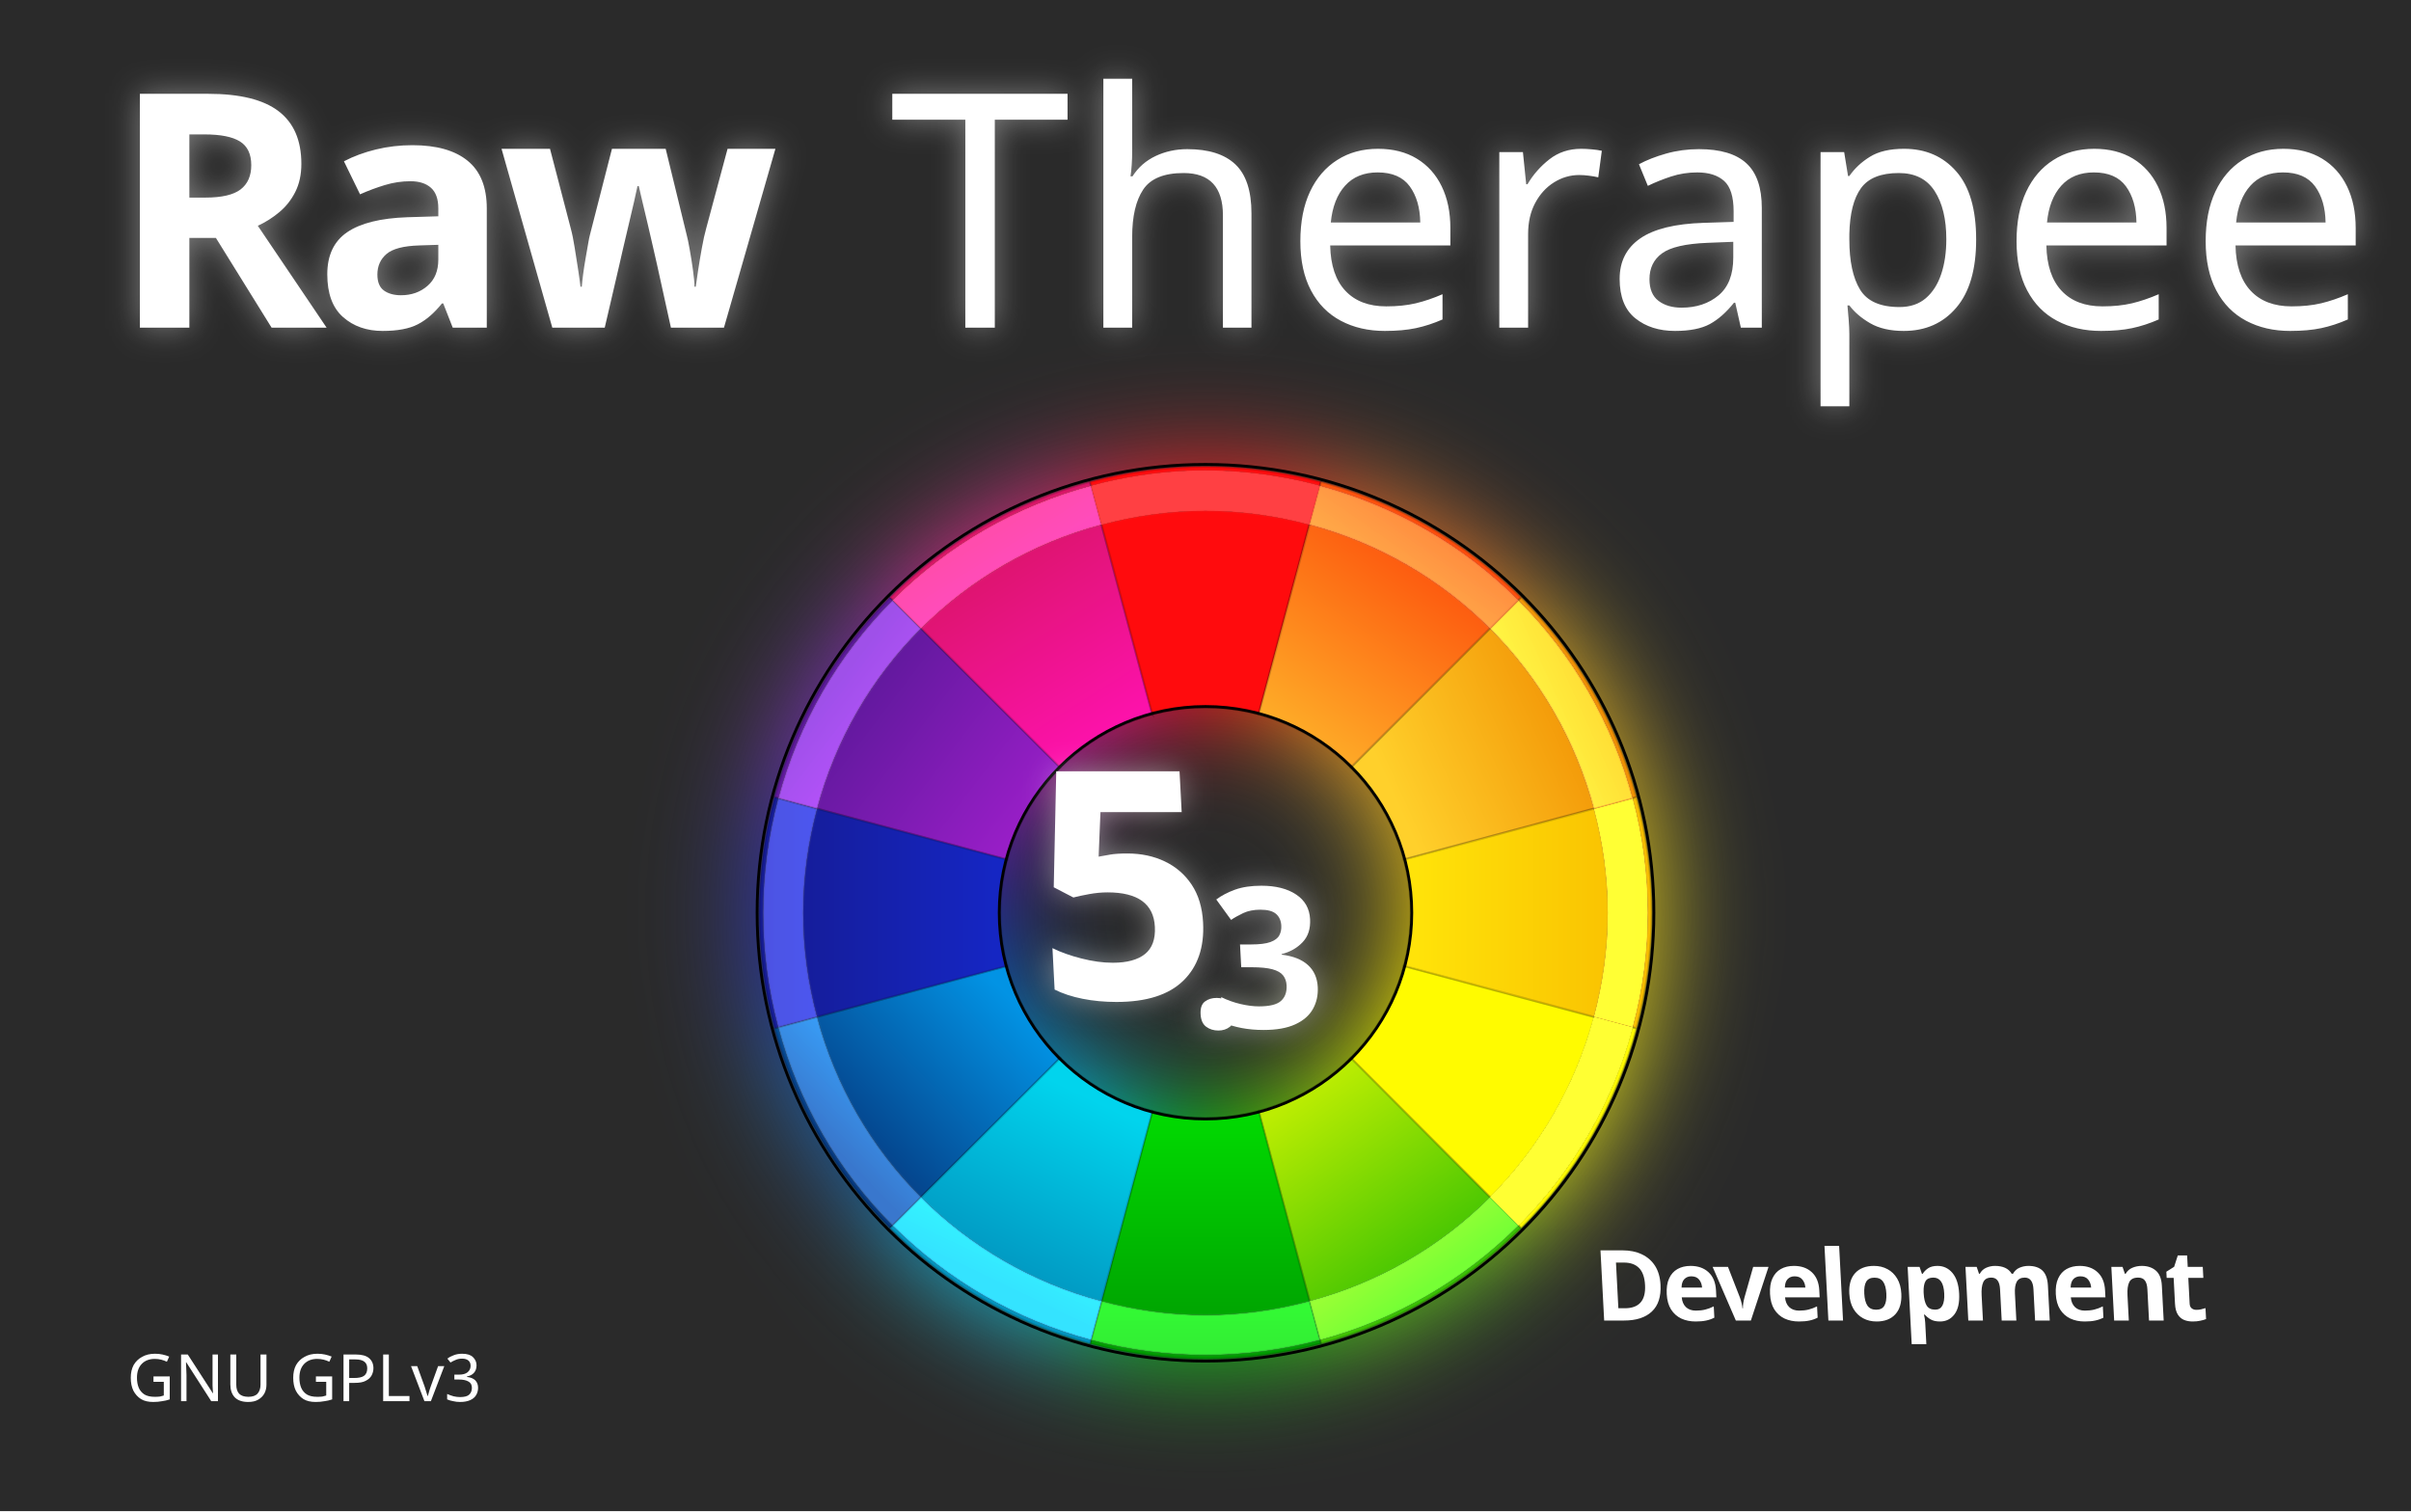
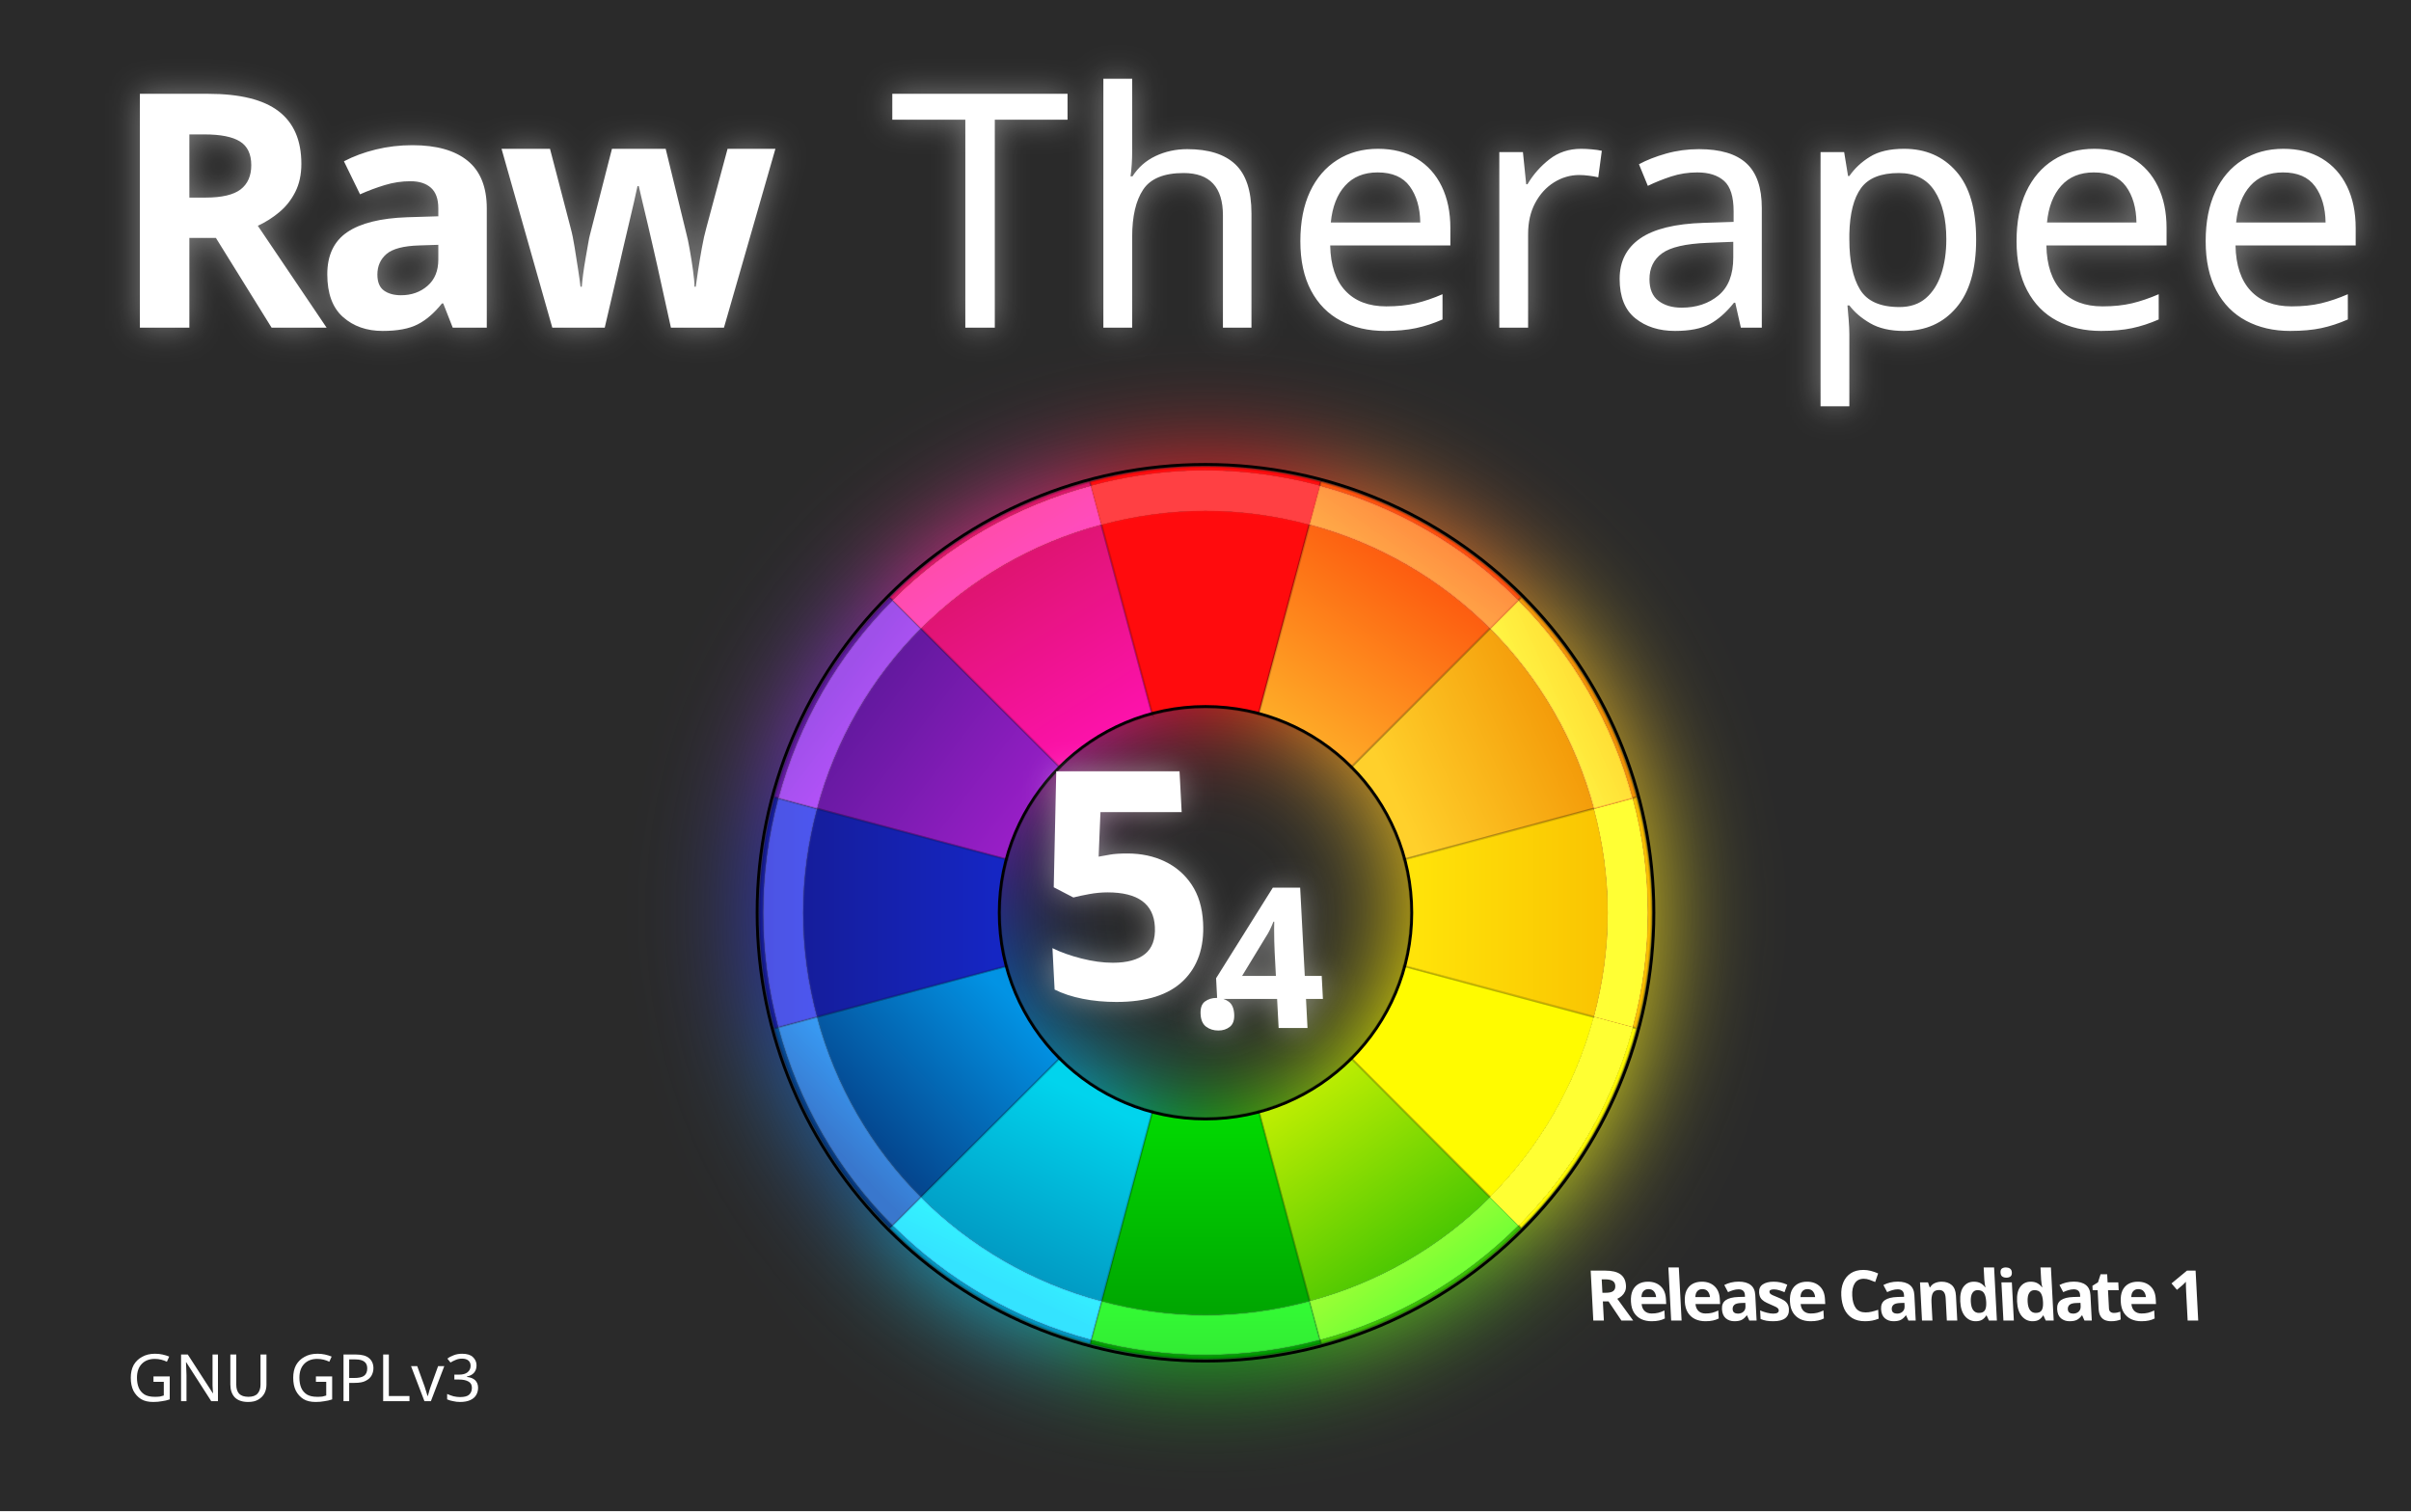
<svg xmlns="http://www.w3.org/2000/svg" xmlns:xlink="http://www.w3.org/1999/xlink" width="552" height="346" viewBox="0 0 146.05 91.546" version="1.1" id="svg783">
  <defs id="defs777">
    <filter id="filter3580" x="-0.2" y="-0.2" width="1.4" height="1.4" style="color-interpolation-filters:sRGB">
      <feGaussianBlur result="result91" stdDeviation="5" id="feGaussianBlur3582" />
      <feComposite operator="over" in="SourceGraphic" in2="result91" id="feComposite3584" />
    </filter>
    <linearGradient xlink:href="#linearGradient3962-8" id="linearGradient3697" gradientUnits="userSpaceOnUse" gradientTransform="matrix(0.9730154,0,0,0.9730154,0.02024555,6.491612)" x1="89.694" y1="102.901" x2="77.582" y2="85.401" />
    <linearGradient id="linearGradient3962-8">
      <stop id="stop3964-8" offset="0" style="stop-color:#38c102;stop-opacity:1" />
      <stop id="stop3966-8" offset="1" style="stop-color:#bced02;stop-opacity:1;" />
    </linearGradient>
    <linearGradient xlink:href="#linearGradient3954-7" id="linearGradient3699" gradientUnits="userSpaceOnUse" gradientTransform="matrix(0.9730154,0,0,0.9730154,0.02024555,6.491612)" x1="69.426" y1="109.566" x2="69.426" y2="87.778" />
    <linearGradient id="linearGradient3954-7">
      <stop id="stop3956-7" offset="0" style="stop-color:#009a01;stop-opacity:1" />
      <stop id="stop3958-6" offset="1" style="stop-color:#01d901;stop-opacity:1;" />
    </linearGradient>
    <linearGradient xlink:href="#linearGradient4002-3" id="linearGradient3701" gradientUnits="userSpaceOnUse" gradientTransform="matrix(0.9730154,0,0,0.9730154,0.02024555,6.491612)" x1="35.142" y1="47.984" x2="51.941" y2="60.841" />
    <linearGradient id="linearGradient4002-3">
      <stop id="stop4004-0" offset="0" style="stop-color:#5a1898;stop-opacity:1" />
      <stop id="stop4006-3" offset="1" style="stop-color:#971ec6;stop-opacity:1" />
    </linearGradient>
    <linearGradient xlink:href="#linearGradient4024-9" id="linearGradient3703" gradientUnits="userSpaceOnUse" gradientTransform="matrix(0.9730154,0,0,0.9730154,0.02024555,6.491612)" x1="35.907" y1="92.042" x2="51.054" y2="77.181" />
    <linearGradient id="linearGradient4024-9">
      <stop id="stop4026-2" offset="0" style="stop-color:#053980;stop-opacity:1" />
      <stop id="stop4028-5" offset="1" style="stop-color:#0293e4;stop-opacity:1;" />
    </linearGradient>
    <linearGradient xlink:href="#linearGradient4018-0" id="linearGradient3705" gradientUnits="userSpaceOnUse" gradientTransform="matrix(0.9730154,0,0,0.9730154,0.02024555,6.491612)" x1="28.166" y1="69.663" x2="49.507" y2="69.663" />
    <linearGradient id="linearGradient4018-0">
      <stop id="stop4020-5" offset="0" style="stop-color:#151b92;stop-opacity:1" />
      <stop id="stop4022-9" offset="1" style="stop-color:#1526c3;stop-opacity:1" />
    </linearGradient>
    <linearGradient xlink:href="#linearGradient3978-6" id="linearGradient3707" gradientUnits="userSpaceOnUse" gradientTransform="matrix(0.9730154,0,0,0.9730154,0.02024555,6.491612)" x1="104.454" y1="50.127" x2="85.539" y2="58.698" />
    <linearGradient id="linearGradient3978-6">
      <stop style="stop-color:#f18e01;stop-opacity:1;" offset="0" id="stop4040-9" />
      <stop id="stop3982-2" offset="1" style="stop-color:#ffd02b;stop-opacity:1;" />
    </linearGradient>
    <linearGradient xlink:href="#linearGradient3994-4" id="linearGradient3709" gradientUnits="userSpaceOnUse" gradientTransform="matrix(0.9730154,0,0,0.9730154,0.02024555,6.491612)" x1="48.471" y1="35.151" x2="59.551" y2="52.829" />
    <linearGradient id="linearGradient3994-4">
      <stop id="stop3996-7" offset="0" style="stop-color:#d91566;stop-opacity:1" />
      <stop id="stop3998-7" offset="1" style="stop-color:#fc12aa;stop-opacity:1" />
    </linearGradient>
    <linearGradient xlink:href="#linearGradient3970-4" id="linearGradient3711" gradientUnits="userSpaceOnUse" gradientTransform="matrix(0.9730154,0,0,0.9730154,0.02024555,6.491612)" x1="108.907" y1="70.388" x2="87.603" y2="70.388" />
    <linearGradient id="linearGradient3970-4">
      <stop id="stop3972-8" offset="0" style="stop-color:#f8bc00;stop-opacity:1;" />
      <stop id="stop3974-1" offset="1" style="stop-color:#ffe309;stop-opacity:1;" />
    </linearGradient>
    <linearGradient xlink:href="#linearGradient3946-8" id="linearGradient3713" gradientUnits="userSpaceOnUse" gradientTransform="matrix(0.9730154,0,0,0.9730154,0.02024555,6.491612)" x1="49.885" y1="103.258" x2="58.13" y2="86.116" />
    <linearGradient id="linearGradient3946-8">
      <stop id="stop3948-9" offset="0" style="stop-color:#0193be;stop-opacity:1;" />
      <stop id="stop3950-3" offset="1" style="stop-color:#01d4ed;stop-opacity:1;" />
    </linearGradient>
    <linearGradient xlink:href="#linearGradient3986-8" id="linearGradient3715" gradientUnits="userSpaceOnUse" gradientTransform="matrix(0.9730154,0,0,0.9730154,0.02024555,6.491612)" x1="90.159" y1="35.44" x2="77.582" y2="53.59" />
    <linearGradient id="linearGradient3986-8">
      <stop id="stop3988-0" offset="0" style="stop-color:#fd4c0b;stop-opacity:1" />
      <stop id="stop3990-2" offset="1" style="stop-color:#feab27;stop-opacity:1;" />
    </linearGradient>
    <filter id="filter4905" x="0" y="0" width="1" height="1" style="color-interpolation-filters:sRGB">
      <feFlood id="feFlood4907" result="result1" flood-opacity="0" flood-color="rgb(255,255,255)" />
      <feBlend id="feBlend4909" in2="SourceGraphic" mode="normal" result="result2" />
      <feComposite id="feComposite4911" in2="SourceGraphic" k2="1.2" operator="arithmetic" result="result3" k1="0" k4="0.2" k3="0" />
      <feComposite id="feComposite4913" in2="SourceGraphic" operator="in" />
    </filter>
    <linearGradient xlink:href="#linearGradient3962-8" id="linearGradient3677" gradientUnits="userSpaceOnUse" gradientTransform="matrix(0.9799792,0,0,0.9799792,-15.63941,-144.6801)" x1="89.694" y1="102.901" x2="77.582" y2="85.401" />
    <linearGradient xlink:href="#linearGradient3954-7" id="linearGradient3679" gradientUnits="userSpaceOnUse" gradientTransform="matrix(0.9799792,0,0,0.9799792,-15.63941,-144.6801)" x1="69.426" y1="109.566" x2="69.426" y2="87.778" />
    <linearGradient xlink:href="#linearGradient4002-3" id="linearGradient3681" gradientUnits="userSpaceOnUse" gradientTransform="matrix(0.9799792,0,0,0.9799792,-15.63941,-144.6801)" x1="35.142" y1="47.984" x2="51.941" y2="60.841" />
    <linearGradient xlink:href="#linearGradient4024-9" id="linearGradient3683" gradientUnits="userSpaceOnUse" gradientTransform="matrix(0.9799792,0,0,0.9799792,-15.63941,-144.6801)" x1="35.907" y1="92.042" x2="51.054" y2="77.181" />
    <linearGradient xlink:href="#linearGradient4018-0" id="linearGradient3685" gradientUnits="userSpaceOnUse" gradientTransform="matrix(0.9799792,0,0,0.9799792,-15.63941,-144.6801)" x1="28.166" y1="69.663" x2="49.507" y2="69.663" />
    <linearGradient xlink:href="#linearGradient3978-6" id="linearGradient3687" gradientUnits="userSpaceOnUse" gradientTransform="matrix(0.9799792,0,0,0.9799792,-15.63941,-144.6801)" x1="104.454" y1="50.127" x2="85.539" y2="58.698" />
    <linearGradient xlink:href="#linearGradient3994-4" id="linearGradient3689" gradientUnits="userSpaceOnUse" gradientTransform="matrix(0.9799792,0,0,0.9799792,-15.63941,-144.6801)" x1="48.471" y1="35.151" x2="59.551" y2="52.829" />
    <linearGradient xlink:href="#linearGradient3970-4" id="linearGradient3691" gradientUnits="userSpaceOnUse" gradientTransform="matrix(0.9799792,0,0,0.9799792,-15.63941,-144.6801)" x1="108.907" y1="70.388" x2="87.603" y2="70.388" />
    <linearGradient xlink:href="#linearGradient3946-8" id="linearGradient3693" gradientUnits="userSpaceOnUse" gradientTransform="matrix(0.9799792,0,0,0.9799792,-15.63941,-144.6801)" x1="49.885" y1="103.258" x2="58.13" y2="86.116" />
    <linearGradient xlink:href="#linearGradient3986-8" id="linearGradient3695" gradientUnits="userSpaceOnUse" gradientTransform="matrix(0.9799792,0,0,0.9799792,-15.63941,-144.6801)" x1="90.159" y1="35.44" x2="77.582" y2="53.59" />
    <filter width="1.4" height="1.4" y="-0.2" x="-0.2" id="filter4749" style="color-interpolation-filters:sRGB">
      <feFlood result="flood" flood-color="rgb(255,255,255)" flood-opacity="0.4" id="feFlood4751" />
      <feComposite result="composite1" operator="in" in="flood" in2="SourceGraphic" id="feComposite4753" />
      <feGaussianBlur result="blur" stdDeviation="3.5" id="feGaussianBlur4755" />
      <feComposite result="composite2" operator="over" in="SourceGraphic" in2="blur" id="feComposite4757" />
    </filter>
    <filter width="1.4" height="1.4" y="-0.2" x="-0.2" id="filter894" style="color-interpolation-filters:sRGB">
      <feFlood result="flood" flood-color="rgb(255,255,255)" flood-opacity="0.4" id="feFlood886" />
      <feComposite result="composite1" operator="in" in="flood" in2="SourceGraphic" id="feComposite888" />
      <feGaussianBlur result="blur" stdDeviation="3.5" id="feGaussianBlur890" />
      <feComposite result="composite2" operator="over" in="SourceGraphic" in2="blur" id="feComposite892" />
    </filter>
    <filter width="1.4" height="1.4" y="-0.2" x="-0.2" id="filter904" style="color-interpolation-filters:sRGB">
      <feFlood result="flood" flood-color="rgb(255,255,255)" flood-opacity="0.4" id="feFlood896" />
      <feComposite result="composite1" operator="in" in="flood" in2="SourceGraphic" id="feComposite898" />
      <feGaussianBlur result="blur" stdDeviation="3.5" id="feGaussianBlur900" />
      <feComposite result="composite2" operator="over" in="SourceGraphic" in2="blur" id="feComposite902" />
    </filter>
    <filter width="1.4" height="1.4" y="-0.2" x="-0.2" id="filter914" style="color-interpolation-filters:sRGB">
      <feFlood result="flood" flood-color="rgb(255,255,255)" flood-opacity="0.4" id="feFlood906" />
      <feComposite result="composite1" operator="in" in="flood" in2="SourceGraphic" id="feComposite908" />
      <feGaussianBlur result="blur" stdDeviation="3.5" id="feGaussianBlur910" />
      <feComposite result="composite2" operator="over" in="SourceGraphic" in2="blur" id="feComposite912" />
    </filter>
  </defs>
  <g id="layer1" transform="translate(0,-205.4541)">
    <rect y="205.454" x="0" height="91.546" width="146.05" id="rect4747" style="fill:#2a2a2a;fill-opacity:1;fill-rule:nonzero;stroke:none;stroke-width:0.265;enable-background:new" />
    <rect style="fill:#2a2a2a;fill-opacity:1;fill-rule:nonzero;stroke:none;stroke-width:0.268;enable-background:new" id="rect7772" width="146.05" height="32.225" x="0" y="310.229" rx="3.124" ry="1.128" />
    <g id="g3717" transform="matrix(0.6837777,0,0,0.6837778,2.60151,222.1655)" style="filter:url(#filter3580);enable-background:new">
      <g id="g3490" style="display:inline;enable-background:new" transform="matrix(1.005445,0,0,1.005445,35.90337,-17.90912)">
        <path id="path3492" d="m 79.513,86.725 15.011,15.011 A 39.313,39.313 0 0 0 104.699,84.113 L 84.193,78.618 a 18.084,18.084 0 0 1 -4.681,8.107 z" style="color:#000000;fill:#fffb00;fill-opacity:1;stroke:#000000;stroke-width:0.193;stroke-miterlimit:4;stroke-dasharray:none;stroke-opacity:0.157" />
        <path id="path3494" d="m 71.406,91.406 5.495,20.506 A 39.313,39.313 0 0 0 94.524,101.737 L 79.513,86.725 a 18.084,18.084 0 0 1 -8.107,4.681 z" style="color:#000000;fill:url(#linearGradient3697);fill-opacity:1;stroke:#000000;stroke-width:0.193;stroke-miterlimit:4;stroke-dasharray:none;stroke-opacity:0.157" />
        <path id="path3496" d="m 62.045,91.406 -5.495,20.506 a 39.313,39.313 0 0 0 20.35,0 L 71.406,91.406 a 18.084,18.084 0 0 1 -9.361,0 z" style="color:#000000;fill:url(#linearGradient3699);fill-opacity:1;stroke:#000000;stroke-width:0.193;stroke-miterlimit:4;stroke-dasharray:none;stroke-opacity:0.157" />
        <path id="path3498" d="M 53.938,61.151 38.926,46.139 A 39.313,39.313 0 0 0 28.751,63.763 l 20.506,5.495 a 18.084,18.084 0 0 1 4.681,-8.107 z" style="color:#000000;fill:url(#linearGradient3701);fill-opacity:1;stroke:#000000;stroke-width:0.193;stroke-miterlimit:4;stroke-dasharray:none;stroke-opacity:0.157" />
        <path id="path3500" d="M 49.257,78.618 28.751,84.113 a 39.313,39.313 0 0 0 10.175,17.624 L 53.938,86.725 A 18.084,18.084 0 0 1 49.257,78.618 Z" style="color:#000000;fill:url(#linearGradient3703);fill-opacity:1;stroke:#000000;stroke-width:0.193;stroke-miterlimit:4;stroke-dasharray:none;stroke-opacity:0.157" />
        <path id="path3502" d="m 49.257,69.257 -20.506,-5.495 a 39.313,39.313 0 0 0 0,20.35 L 49.257,78.618 a 18.084,18.084 0 0 1 0,-9.361 z" style="color:#000000;fill:url(#linearGradient3705);fill-opacity:1;stroke:#000000;stroke-width:0.193;stroke-miterlimit:4;stroke-dasharray:none;stroke-opacity:0.157" />
        <path id="path3504" d="m 84.193,69.257 20.506,-5.495 A 39.313,39.313 0 0 0 94.524,46.139 L 79.513,61.151 a 18.084,18.084 0 0 1 4.681,8.107 z" style="color:#000000;fill:url(#linearGradient3707);fill-opacity:1;stroke:#000000;stroke-width:0.193;stroke-miterlimit:4;stroke-dasharray:none;stroke-opacity:0.157" />
        <path id="path3506" d="M 62.045,56.47 56.55,35.964 A 39.313,39.313 0 0 0 38.926,46.139 l 15.011,15.011 a 18.084,18.084 0 0 1 8.107,-4.681 z" style="color:#000000;fill:url(#linearGradient3709);fill-opacity:1;stroke:#000000;stroke-width:0.193;stroke-miterlimit:4;stroke-dasharray:none;stroke-opacity:0.157" />
        <path id="path3508" d="m 71.406,56.47 5.495,-20.506 a 39.313,39.313 0 0 0 -20.35,0 l 5.495,20.506 a 18.084,18.084 0 0 1 9.361,0 z" style="color:#000000;fill:#ff0b0d;fill-opacity:1;stroke:#000000;stroke-width:0.193;stroke-miterlimit:4;stroke-dasharray:none;stroke-opacity:0.157" />
        <path id="path3510" d="m 84.193,78.618 20.506,5.494 a 39.313,39.313 0 0 0 0,-20.35 l -20.506,5.495 a 18.084,18.084 0 0 1 0,9.361 z" style="color:#000000;fill:url(#linearGradient3711);fill-opacity:1;stroke:#000000;stroke-width:0.193;stroke-miterlimit:4;stroke-dasharray:none;stroke-opacity:0.157" />
        <path id="path3512" d="m 53.938,86.725 -15.011,15.011 a 39.313,39.313 0 0 0 17.624,10.175 L 62.045,91.406 A 18.084,18.084 0 0 1 53.938,86.725 Z" style="color:#000000;fill:url(#linearGradient3713);fill-opacity:1;stroke:#000000;stroke-width:0.193;stroke-miterlimit:4;stroke-dasharray:none;stroke-opacity:0.157" />
        <path id="path3514" d="M 79.513,61.151 94.524,46.139 A 39.313,39.313 0 0 0 76.9,35.964 L 71.406,56.47 a 18.084,18.084 0 0 1 8.107,4.681 z" style="color:#000000;fill:url(#linearGradient3715);fill-opacity:1;stroke:#000000;stroke-width:0.193;stroke-miterlimit:4;stroke-dasharray:none;stroke-opacity:0.157" />
        <g id="g3516" transform="matrix(0.9122019,0,0,0.9122019,98.59415,6.328)">
          <path style="color:#000000;fill:none;stroke:currentColor;stroke-width:0.276;stroke-miterlimit:4" d="m 8.373,74.117 c 0,-23.919 -19.39,-43.31 -43.31,-43.31 -23.919,0 -43.31,19.39 -43.31,43.31 0,23.919 19.39,43.31 43.31,43.31 23.919,0 43.31,-19.39 43.31,-43.31 z" id="circle3518" />
          <path style="color:#000000;fill:none;stroke:currentColor;stroke-width:0.276;stroke-miterlimit:4" d="m -15.014,74.117 c 0,-11.003 -8.92,-19.922 -19.922,-19.922 -11.003,0 -19.922,8.92 -19.922,19.922 0,11.003 8.92,19.922 19.922,19.922 11.003,0 19.922,-8.92 19.922,-19.922 z" id="circle3520" />
        </g>
      </g>
      <g transform="matrix(0.990099,0,0,0.9898171,51.95926,132.4117)" style="filter:url(#filter4905)" id="g4890">
        <path style="color:#000000;fill:#fffb00;fill-opacity:1;stroke:#000000;stroke-width:0.198;stroke-miterlimit:4;stroke-dasharray:none;stroke-opacity:0.157" d="m 86.29,-67.452 c -1.654,6.2 -4.895,11.743 -9.299,16.148 l 2.551,2.551 a 39.595,39.595 0 0 0 10.239,-17.76 z" id="ID_3F-0-3-8" />
        <path style="color:#000000;fill:url(#linearGradient3677);fill-opacity:1;stroke:#000000;stroke-width:0.198;stroke-miterlimit:4;stroke-dasharray:none;stroke-opacity:0.157" d="m 76.99,-51.304 c -4.405,4.405 -9.948,7.645 -16.148,9.299 l 0.94,3.491 A 39.595,39.595 0 0 0 79.542,-48.752 Z" id="ID_41-5-5-6" />
        <path style="color:#000000;fill:url(#linearGradient3679);fill-opacity:1;stroke:#000000;stroke-width:0.198;stroke-miterlimit:4;stroke-dasharray:none;stroke-opacity:0.157" d="m 42.243,-42.004 -0.94,3.491 a 39.595,39.595 0 0 0 20.479,0 l -0.94,-3.491 c -2.967,0.792 -6.082,1.242 -9.299,1.242 -3.217,0 -6.332,-0.45 -9.299,-1.242 z" id="ID_42-1-7-3" />
        <path style="color:#000000;fill:url(#linearGradient3681);fill-opacity:1;stroke:#000000;stroke-width:0.198;stroke-miterlimit:4;stroke-dasharray:none;stroke-opacity:0.157" d="m 23.544,-104.75 a 39.595,39.595 0 0 0 -10.239,17.76 l 3.491,0.94 c 1.654,-6.2 4.895,-11.743 9.299,-16.148 z" id="ID_43-1-7-4" />
        <path style="color:#000000;fill:url(#linearGradient3683);fill-opacity:1;stroke:#000000;stroke-width:0.198;stroke-miterlimit:4;stroke-dasharray:none;stroke-opacity:0.157" d="m 16.796,-67.452 -3.491,0.94 a 39.595,39.595 0 0 0 10.239,17.76 l 2.551,-2.551 c -4.405,-4.405 -7.645,-9.948 -9.299,-16.148 z" id="ID_44-0-3-7" />
        <path style="color:#000000;fill:url(#linearGradient3685);fill-opacity:1;stroke:#000000;stroke-width:0.198;stroke-miterlimit:4;stroke-dasharray:none;stroke-opacity:0.157" d="m 13.304,-86.99 a 39.595,39.595 0 0 0 0,20.479 l 3.491,-0.94 c -0.792,-2.967 -1.242,-6.082 -1.242,-9.299 0,-3.217 0.45,-6.332 1.242,-9.299 z" id="ID_45-8-3-6" />
        <path style="color:#000000;fill:url(#linearGradient3687);fill-opacity:1;stroke:#000000;stroke-width:0.198;stroke-miterlimit:4;stroke-dasharray:none;stroke-opacity:0.157" d="m 79.542,-104.75 -2.551,2.551 c 4.405,4.405 7.645,9.948 9.299,16.148 l 3.491,-0.94 A 39.595,39.595 0 0 0 79.542,-104.75 Z" id="ID_46-5-2-6" />
        <path style="color:#000000;fill:url(#linearGradient3689);fill-opacity:1;stroke:#000000;stroke-width:0.198;stroke-miterlimit:4;stroke-dasharray:none;stroke-opacity:0.157" d="m 41.303,-114.989 a 39.595,39.595 0 0 0 -17.76,10.239 l 2.551,2.551 c 4.405,-4.405 9.948,-7.645 16.148,-9.299 z" id="ID_47-0-0-2" />
        <path style="color:#000000;fill:#ff0b0d;fill-opacity:1;stroke:#000000;stroke-width:0.198;stroke-miterlimit:4;stroke-dasharray:none;stroke-opacity:0.157" d="m 50.032,-116.332 a 39.595,39.595 0 0 0 -8.729,1.343 l 0.94,3.491 c 2.967,-0.792 6.082,-1.242 9.299,-1.242 3.217,0 6.332,0.45 9.299,1.242 l 0.94,-3.491 a 39.595,39.595 0 0 0 -11.75,-1.343 z" id="ID_48-6-74-3" />
        <path style="color:#000000;fill:url(#linearGradient3691);fill-opacity:1;stroke:#000000;stroke-width:0.198;stroke-miterlimit:4;stroke-dasharray:none;stroke-opacity:0.157" d="m 89.781,-86.99 -3.491,0.94 c 0.792,2.967 1.242,6.082 1.242,9.299 0,3.217 -0.45,6.332 -1.242,9.299 l 3.491,0.94 a 39.595,39.595 0 0 0 0,-20.479 z" id="ID_49-4-7-6" />
        <path style="color:#000000;fill:url(#linearGradient3693);fill-opacity:1;stroke:#000000;stroke-width:0.198;stroke-miterlimit:4;stroke-dasharray:none;stroke-opacity:0.157" d="m 26.095,-51.304 -2.551,2.551 a 39.595,39.595 0 0 0 17.76,10.239 l 0.94,-3.491 c -6.2,-1.654 -11.743,-4.895 -16.148,-9.299 z" id="ID_4A-6-6-4" />
        <path style="color:#000000;fill:url(#linearGradient3695);fill-opacity:1;stroke:#000000;stroke-width:0.198;stroke-miterlimit:4;stroke-dasharray:none;stroke-opacity:0.157" d="m 61.782,-114.989 -0.94,3.491 c 6.2,1.654 11.743,4.895 16.148,9.299 l 2.551,-2.551 A 39.595,39.595 0 0 0 61.782,-114.989 Z" id="ID_51-2-8-1" />
        <path style="color:#000000;fill:none;stroke:none;stroke-width:1.067" d="m 91.333,-76.751 c 0,-21.975 -17.815,-39.79 -39.79,-39.79 -21.975,0 -39.79,17.815 -39.79,39.79 0,21.975 17.815,39.79 39.79,39.79 21.975,0 39.79,-17.815 39.79,-39.79 z" id="ID_3F-5-8-8-5" />
      </g>
    </g>
    <flowRoot transform="matrix(0.2513191,0,0,0.2513191,-9.771329,274.7418)" xml:space="preserve" id="flowRoot3757" style="font-style:normal;font-variant:normal;font-weight:normal;font-stretch:normal;font-size:12.8px;line-height:0.01%;font-family:OxygenSans;-inkscape-font-specification:OxygenSans;text-align:justify;letter-spacing:0px;word-spacing:0px;text-anchor:start;fill:#ffffff;fill-opacity:1;stroke:none;stroke-width:1.067;enable-background:new">
      <flowRegion id="flowRegion3759" style="stroke-width:1.067">
        <rect id="rect3761" width="272.376" height="110.203" x="50.107" y="149.192" style="font-style:normal;font-variant:normal;font-weight:normal;font-stretch:normal;font-size:10.667px;font-family:OxygenSans;-inkscape-font-specification:OxygenSans;text-align:justify;text-anchor:start;fill:#ffffff;fill-opacity:1;stroke-width:1.138" />
      </flowRegion>
      <flowPara id="flowPara3763" style="font-style:normal;font-variant:normal;font-weight:normal;font-stretch:normal;font-size:8.533px;line-height:1.25;font-family:OxygenSans;-inkscape-font-specification:OxygenSans;text-align:justify;text-anchor:start;fill:#ffffff;fill-opacity:1;stroke-width:1.067">Apply glow effects using filters. You might need to ungroup the circle elements before applying. You can change the flood color of the "ring shadow" effect to make it white if you want to make the logo usable on a dark background.</flowPara>
      <flowPara style="font-style:normal;font-variant:normal;font-weight:normal;font-stretch:normal;font-size:8.533px;line-height:1.25;font-family:OxygenSans;-inkscape-font-specification:OxygenSans;text-align:justify;text-anchor:start;fill:#ffffff;fill-opacity:1;stroke-width:1.067" id="flowPara3676"> </flowPara>
      <flowPara style="font-style:normal;font-variant:normal;font-weight:normal;font-stretch:normal;font-size:8.533px;line-height:1.25;font-family:OxygenSans;-inkscape-font-specification:OxygenSans;text-align:justify;text-anchor:start;fill:#ffffff;fill-opacity:1;stroke-width:1.067" id="flowPara4320">For logo specifics, refer to rt_logo.svg</flowPara>
    </flowRoot>
    <flowRoot transform="matrix(0.2513191,0,0,0.2513191,-9.771329,274.7418)" style="font-style:normal;font-variant:normal;font-weight:normal;font-stretch:normal;font-size:12.8px;line-height:0.01%;font-family:OxygenSans;-inkscape-font-specification:OxygenSans;text-align:justify;letter-spacing:0px;word-spacing:0px;text-anchor:start;fill:#ffffff;fill-opacity:1;stroke:none;stroke-width:1.067;enable-background:new" id="flowRoot11563" xml:space="preserve">
      <flowRegion id="flowRegion11565" style="stroke-width:1.067">
        <rect style="font-style:normal;font-variant:normal;font-weight:normal;font-stretch:normal;font-size:10.667px;font-family:OxygenSans;-inkscape-font-specification:OxygenSans;text-align:justify;text-anchor:start;fill:#ffffff;fill-opacity:1;stroke-width:1.138" y="149.192" x="335.974" height="110.203" width="272.376" id="rect11567" />
      </flowRegion>
      <flowPara style="font-style:normal;font-variant:normal;font-weight:normal;font-stretch:normal;font-size:8.533px;line-height:1.25;font-family:OxygenSans;-inkscape-font-specification:OxygenSans;text-align:justify;text-anchor:start;fill:#ffffff;fill-opacity:1;stroke-width:1.067" id="flowPara4343">"Raw": font ITC Eras Std Ultra, appears in Inkscape as</flowPara>
      <flowPara style="font-style:normal;font-variant:normal;font-weight:normal;font-stretch:normal;font-size:8.533px;line-height:1.25;font-family:OxygenSans;-inkscape-font-specification:OxygenSans;text-align:justify;text-anchor:start;fill:#ffffff;fill-opacity:1;stroke-width:1.067" id="flowPara4357">  ITC Eras Standard - Ultra-Bold,</flowPara>
      <flowPara style="font-style:normal;font-variant:normal;font-weight:normal;font-stretch:normal;font-size:8.533px;line-height:1.25;font-family:OxygenSans;-inkscape-font-specification:OxygenSans;text-align:justify;text-anchor:start;fill:#ffffff;fill-opacity:1;stroke-width:1.067" id="flowPara4345">  60pt, -3px spacing between characters.</flowPara>
      <flowPara style="font-style:normal;font-variant:normal;font-weight:normal;font-stretch:normal;font-size:8.533px;line-height:1.25;font-family:OxygenSans;-inkscape-font-specification:OxygenSans;text-align:justify;text-anchor:start;fill:#ffffff;fill-opacity:1;stroke-width:1.067" id="flowPara4347">"Therapee": font ITC Eras Std Medium, appears in Inkscape as</flowPara>
      <flowPara style="font-style:normal;font-variant:normal;font-weight:normal;font-stretch:normal;font-size:8.533px;line-height:1.25;font-family:OxygenSans;-inkscape-font-specification:OxygenSans;text-align:justify;text-anchor:start;fill:#ffffff;fill-opacity:1;stroke-width:1.067" id="flowPara4361">  ITC Eras Standard - Medium,</flowPara>
      <flowPara style="font-style:normal;font-variant:normal;font-weight:normal;font-stretch:normal;font-size:8.533px;line-height:1.25;font-family:OxygenSans;-inkscape-font-specification:OxygenSans;text-align:justify;text-anchor:start;fill:#ffffff;fill-opacity:1;stroke-width:1.067" id="flowPara4349">  60pt, +1px spacing between characters.</flowPara>
      <flowPara style="font-style:normal;font-variant:normal;font-weight:normal;font-stretch:normal;font-size:8.533px;line-height:1.25;font-family:OxygenSans;-inkscape-font-specification:OxygenSans;text-align:justify;text-anchor:start;fill:#ffffff;fill-opacity:1;stroke-width:1.067" id="flowPara4351">Version: font ITC Eras Std Bold, appears in Inkscape as</flowPara>
      <flowPara style="font-style:normal;font-variant:normal;font-weight:normal;font-stretch:normal;font-size:8.533px;line-height:1.25;font-family:OxygenSans;-inkscape-font-specification:OxygenSans;text-align:justify;text-anchor:start;fill:#ffffff;fill-opacity:1;stroke-width:1.067" id="flowPara4365">  ITC Eras Standard - Bold,</flowPara>
      <flowPara style="font-style:normal;font-variant:normal;font-weight:normal;font-stretch:normal;font-size:8.533px;line-height:1.25;font-family:OxygenSans;-inkscape-font-specification:OxygenSans;text-align:justify;text-anchor:start;fill:#ffffff;fill-opacity:1;stroke-width:1.067" id="flowPara4353">  64pt, skewed -3°.</flowPara>
    </flowRoot>
    <text xml:space="preserve" style="font-style:normal;font-variant:normal;font-weight:500;font-stretch:normal;font-size:3.217px;line-height:0%;font-family:Salter;-inkscape-font-specification:'Salter Medium';letter-spacing:0px;word-spacing:0px;fill:#000000;fill-opacity:1;stroke:none;stroke-width:0.268;enable-background:new" x="32.4" y="340.741" id="text11593">
      <tspan id="tspan11595" x="32.4" y="340.741" style="font-style:normal;font-variant:normal;font-weight:normal;font-stretch:normal;font-size:1.608px;line-height:1.25;font-family:OxygenSans;-inkscape-font-specification:OxygenSans;letter-spacing:0.268px;fill:#ffcc00;fill-opacity:1;stroke-width:0.268">RawTherapee splash screen design version 1.1 from 2017-01-28 | www.rawtherapee.com</tspan>
    </text>
    <text xml:space="preserve" style="font-style:normal;font-variant:normal;font-weight:800;font-stretch:normal;line-height:0%;font-family:'ITC Eras Std';-inkscape-font-specification:'ITC Eras Std Ultra-Bold';letter-spacing:0px;word-spacing:0px;fill:#ffffff;fill-opacity:1;stroke:none;stroke-width:1px;stroke-linecap:butt;stroke-linejoin:miter;stroke-opacity:1;filter:url(#filter4749);enable-background:new" x="61.725" y="-157.966" id="text3655" transform="matrix(0.2645833,0,0,0.2645834,-9.644106,267.0997)">
      <tspan id="tspan3657" x="61.725" y="-157.966" style="font-size:75px;line-height:1.25;letter-spacing:-3px;word-spacing:0px" dx="0">Raw</tspan>
    </text>
    <text xml:space="preserve" style="font-style:normal;font-variant:normal;font-weight:500;font-stretch:normal;line-height:0%;font-family:'ITC Eras Std';-inkscape-font-specification:'ITC Eras Std Medium';letter-spacing:1px;word-spacing:0px;fill:#ffffff;fill-opacity:1;stroke:none;stroke-width:1px;stroke-linecap:butt;stroke-linejoin:miter;stroke-opacity:1;filter:url(#filter4749);enable-background:new" x="239.993" y="-157.966" id="text3659" transform="matrix(0.2645833,0,0,0.2645834,-9.644106,267.0997)">
      <tspan id="tspan3661" x="239.993" y="-157.966" style="font-size:75px;line-height:1.25;letter-spacing:1px">Therapee</tspan>
    </text>
    <text xml:space="preserve" style="font-style:normal;font-variant:normal;font-weight:500;font-stretch:normal;font-size:3.175px;line-height:0%;font-family:'ITC Eras Std';-inkscape-font-specification:'ITC Eras Std Medium';letter-spacing:0px;word-spacing:0px;fill:#ffffff;fill-opacity:1;stroke:none;stroke-width:0.265px;stroke-linecap:butt;stroke-linejoin:miter;stroke-opacity:1;enable-background:new" x="7.687" y="290.342" id="text3683">
      <tspan id="tspan3685" x="7.687" y="290.342" style="font-size:3.969px;line-height:1.25;stroke-width:0.265px">GNU GPLv3</tspan>
    </text>
    <text xml:space="preserve" style="font-style:normal;font-weight:normal;line-height:0%;font-family:sans-serif;letter-spacing:0px;word-spacing:0px;fill:#ffffff;fill-opacity:1;stroke:none;stroke-width:1px;stroke-linecap:butt;stroke-linejoin:miter;stroke-opacity:1;filter:url(#filter4749);enable-background:new" x="283.85" y="2.237" id="text3689" transform="matrix(0.2412712,0,0.01264448,0.2412712,-5.545243,265.4241)">
      <tspan id="tspan3691" x="283.85" y="2.237" style="font-style:normal;font-variant:normal;font-weight:bold;font-stretch:normal;font-size:80px;line-height:1.25;font-family:'ITC Eras Std';-inkscape-font-specification:'ITC Eras Std Bold'">5</tspan>
    </text>
    <text transform="matrix(0.2412712,0,0.01264448,0.2412712,3.579144,267.1926)" id="text3662" y="2.237" x="283.85" style="font-style:normal;font-weight:normal;line-height:0%;font-family:sans-serif;letter-spacing:-10.281px;word-spacing:0px;fill:#ffffff;fill-opacity:1;stroke:none;stroke-width:1px;stroke-linecap:butt;stroke-linejoin:miter;stroke-opacity:1;filter:url(#filter4749);enable-background:new" xml:space="preserve">
-       <tspan style="font-style:normal;font-variant:normal;font-weight:bold;font-stretch:normal;font-size:49.348px;line-height:1.25;font-family:'ITC Eras Std';-inkscape-font-specification:'ITC Eras Std Bold';letter-spacing:-10.281px" y="2.237" x="283.85" id="tspan3664">. 3</tspan>
+       <tspan style="font-style:normal;font-variant:normal;font-weight:bold;font-stretch:normal;font-size:49.348px;line-height:1.25;font-family:'ITC Eras Std';-inkscape-font-specification:'ITC Eras Std Bold';letter-spacing:-10.281px" y="2.237" x="283.85" id="tspan3664">. 4</tspan>
    </text>
    <g id="g3712" transform="matrix(0.2480469,0,0,0.2480469,-10.28272,273.1232)" style="fill:#ffffff;enable-background:new">
      <text xml:space="preserve" style="font-style:normal;font-weight:normal;font-size:12.8px;line-height:0%;font-family:sans-serif;text-align:end;letter-spacing:-1.067px;word-spacing:0px;text-anchor:end;fill:#ffffff;fill-opacity:1;stroke:none;stroke-width:1.067px;stroke-linecap:butt;stroke-linejoin:miter;stroke-opacity:1" x="596.362" y="49.721" id="text3690" transform="skewX(3)">
-         <tspan id="tspan3696" x="595.296" y="49.721" style="font-style:normal;font-variant:normal;font-weight:bold;font-stretch:normal;font-size:24px;line-height:110%;font-family:'ITC Eras Std';-inkscape-font-specification:'ITC Eras Std Bold';text-align:end;letter-spacing:-1.067px;text-anchor:end;fill:#ffffff;stroke-width:1.067px">Development</tspan>
+         <tspan id="tspan3696" x="595.296" y="49.721" style="font-style:normal;font-variant:normal;font-weight:bold;font-stretch:normal;font-size:17.067px;line-height:110%;font-family:'ITC Eras Std';-inkscape-font-specification:'ITC Eras Std Bold';text-align:end;letter-spacing:-1.067px;text-anchor:end;fill:#ffffff;stroke-width:1.067px">Release Candidate 1</tspan>
      </text>
    </g>
  </g>
</svg>
